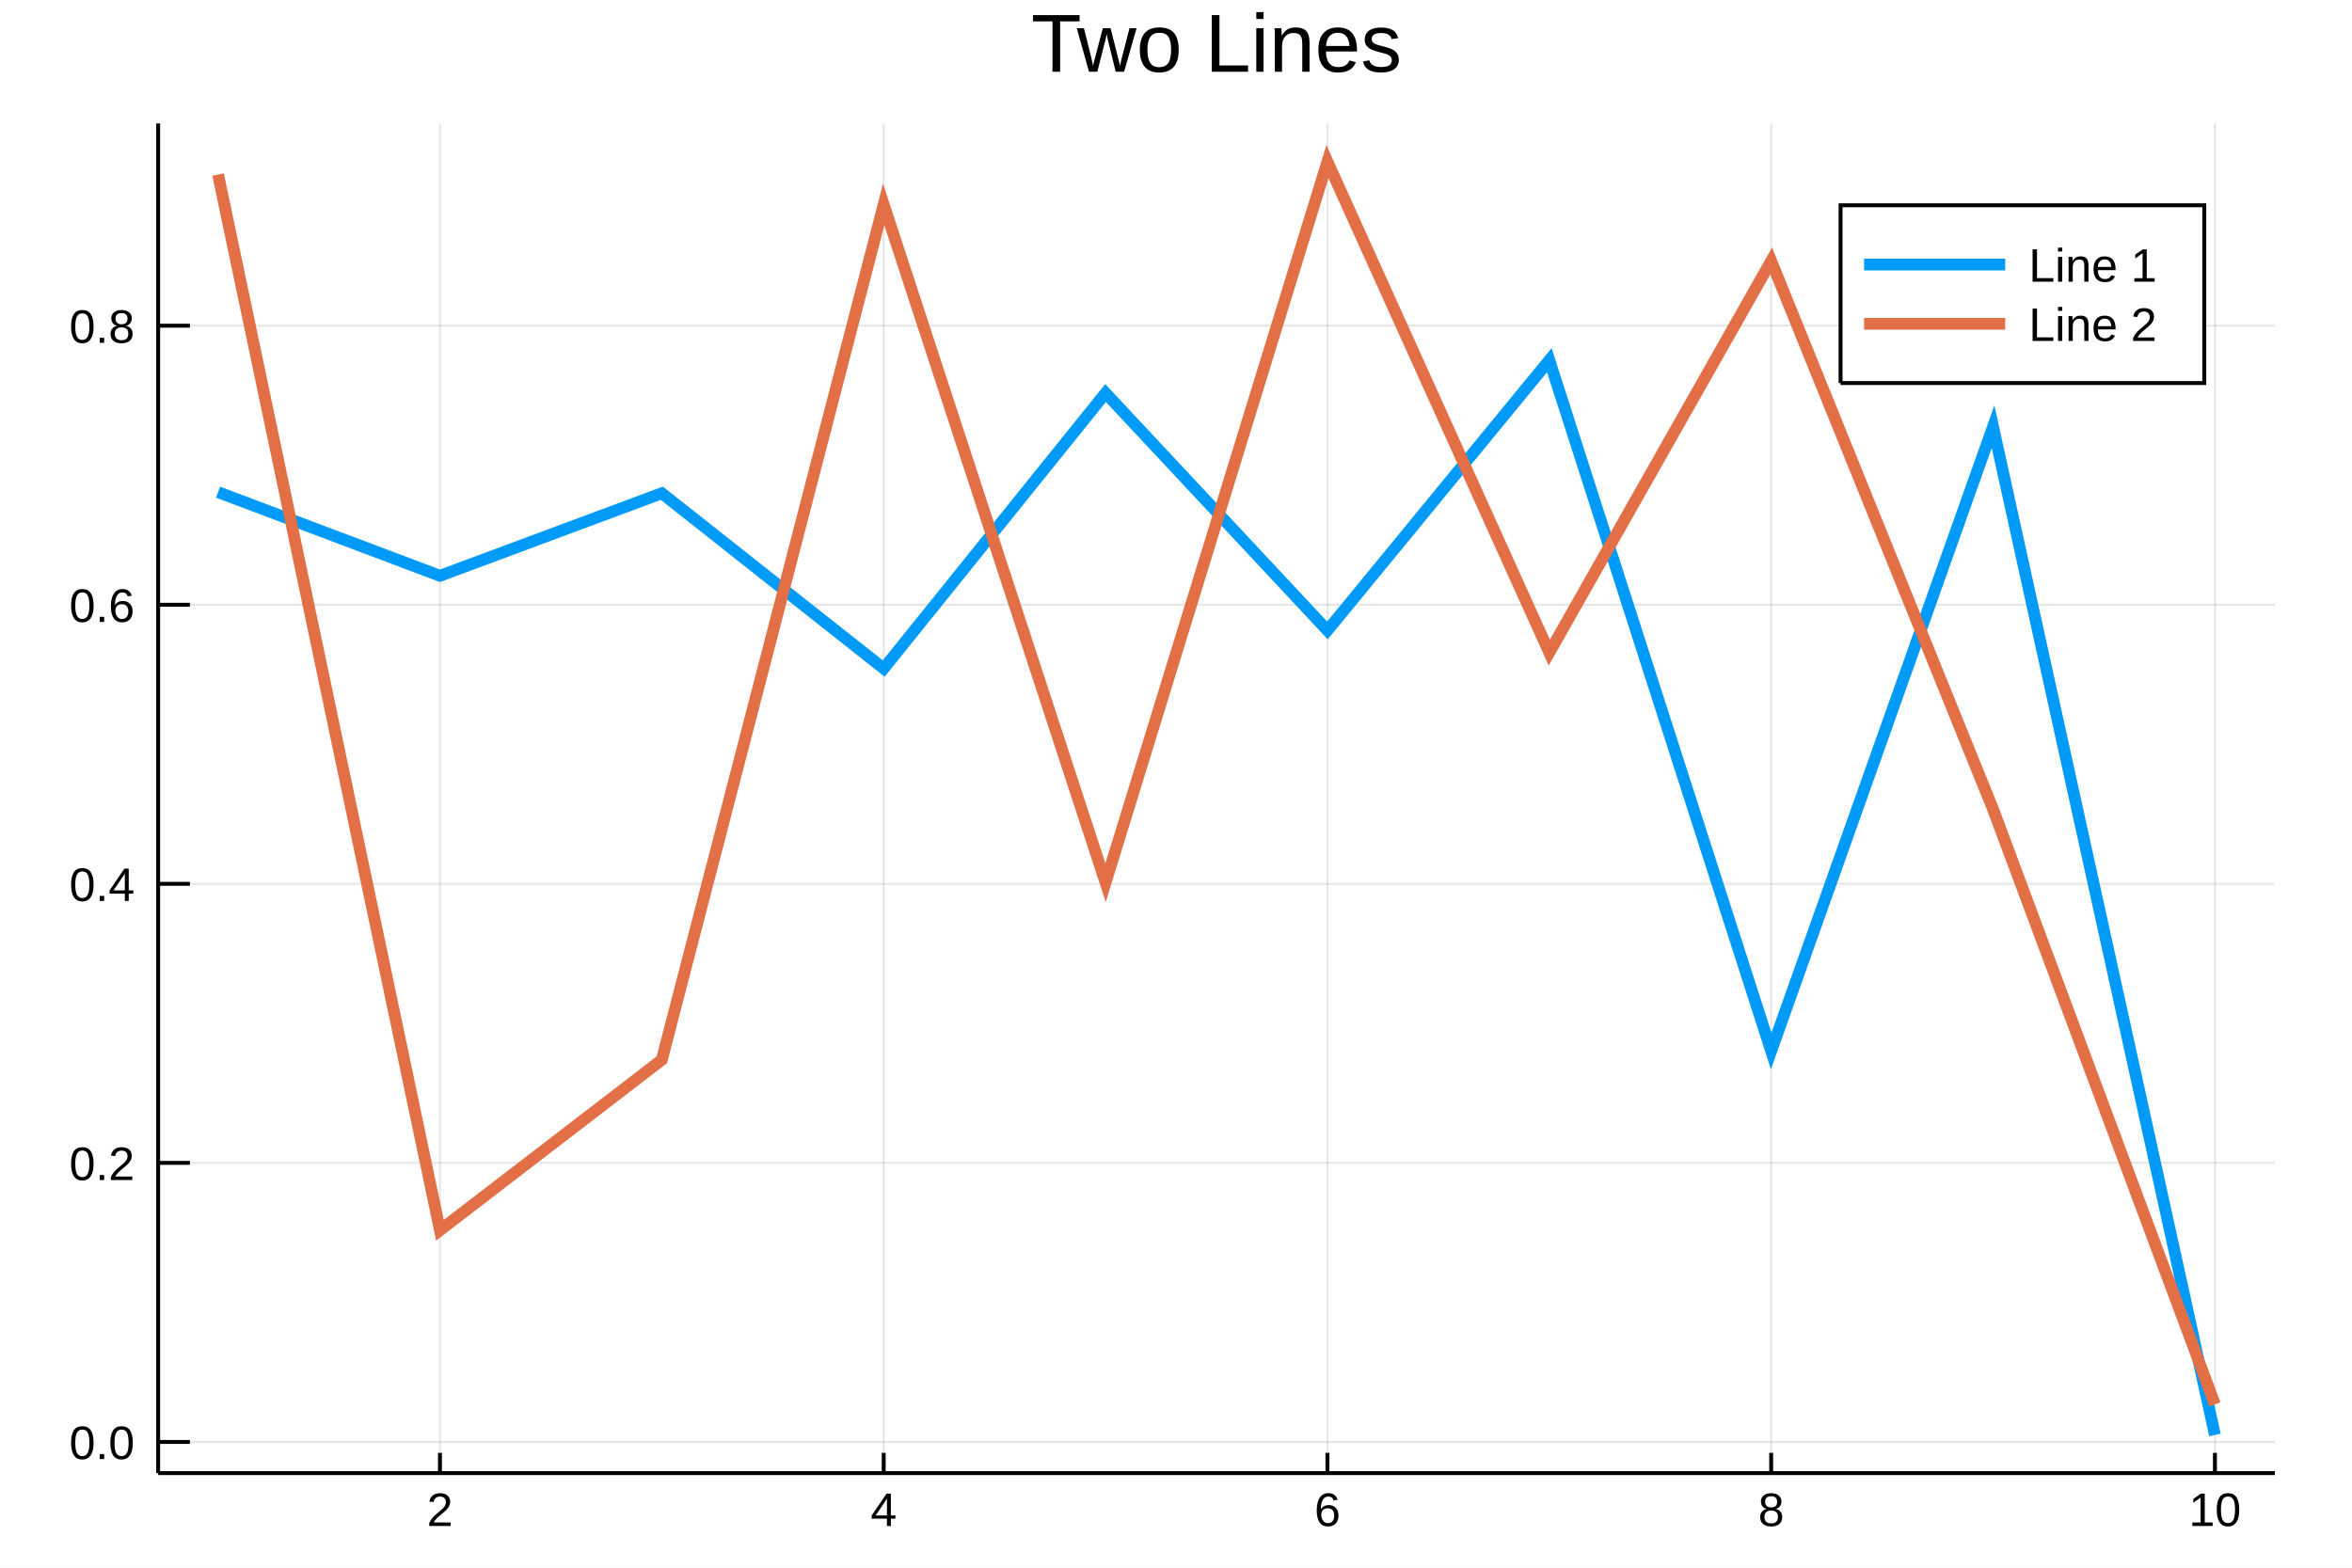
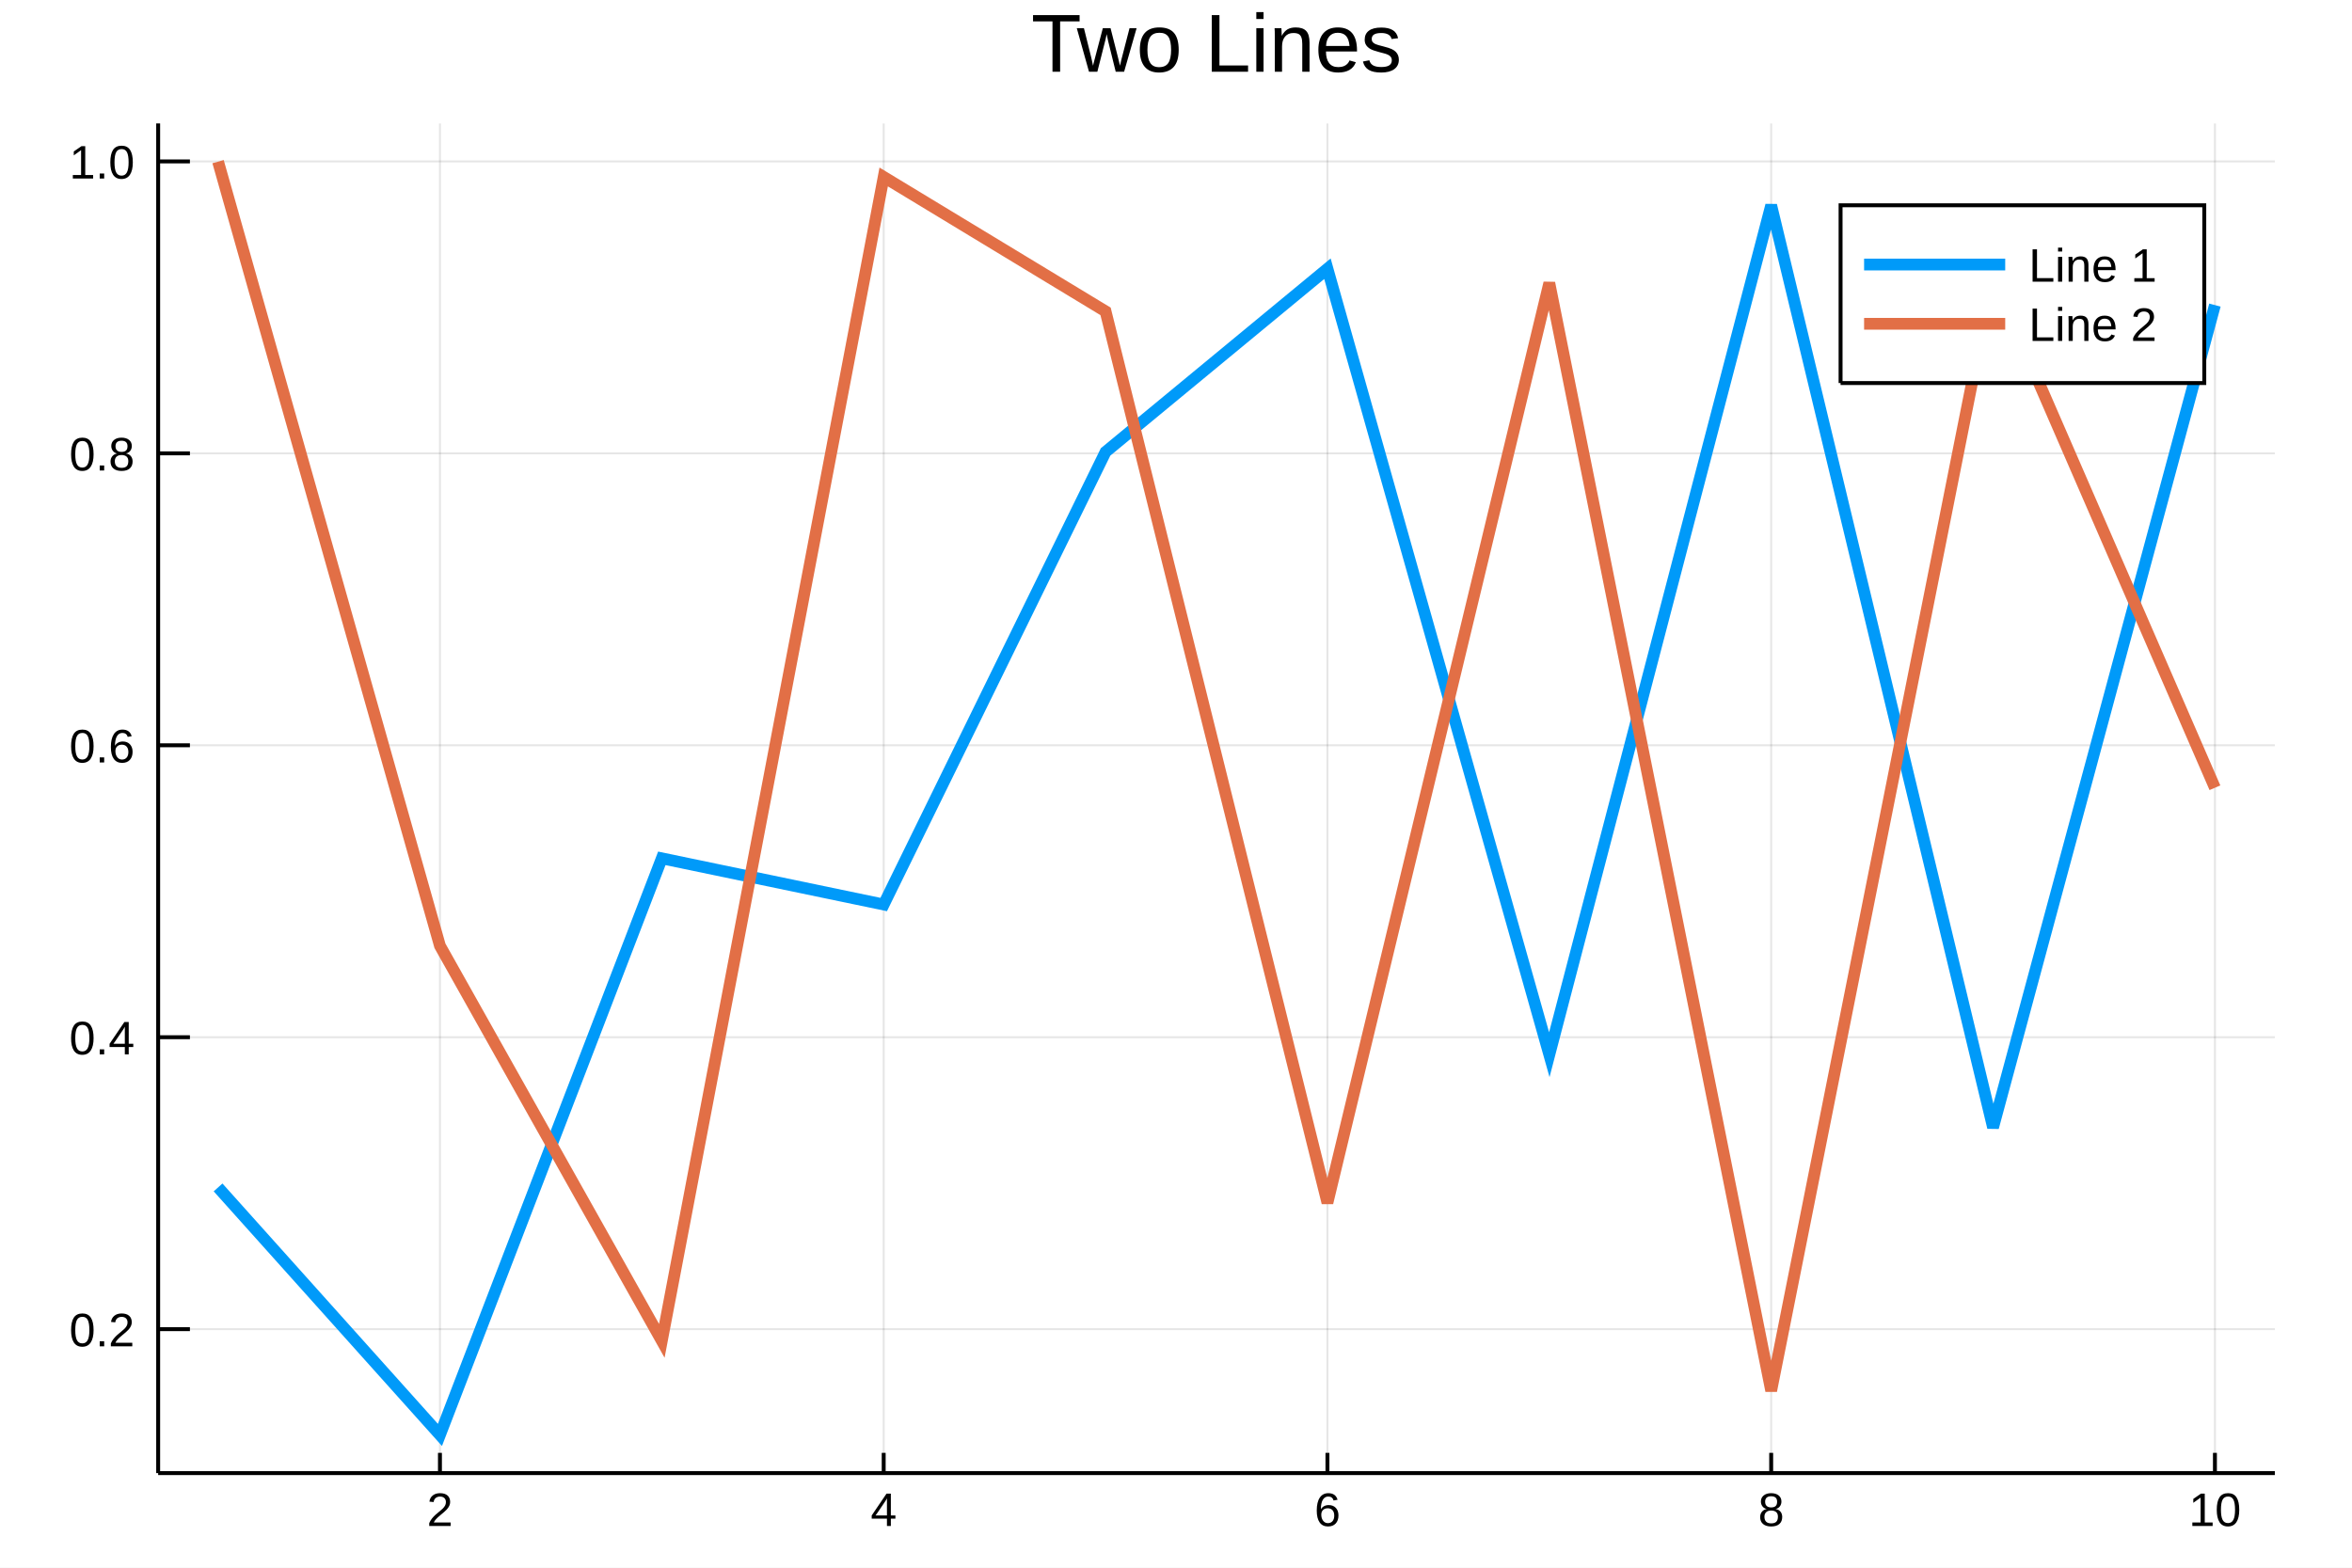
<svg xmlns="http://www.w3.org/2000/svg" width="600" height="400" viewBox="0 0 2400 1600">
  <defs>
-     <clipPath id="clip1600">
+     <clipPath id="clip1200">
      <rect x="0" y="0" width="2000" height="2000" />
    </clipPath>
  </defs>
  <defs>
-     <clipPath id="clip1601">
+     <clipPath id="clip1201">
      <rect x="0" y="0" width="2400" height="1600" />
    </clipPath>
  </defs>
-   <polygon clip-path="url(#clip1601)" points=" 0,1600 2400,1600 2400,0 0,0    " fill="#ffffff" fill-rule="evenodd" fill-opacity="1" />
+   <polygon clip-path="url(#clip1201)" points=" 0,1600 2400,1600 2400,0 0,0    " fill="#ffffff" fill-rule="evenodd" fill-opacity="1" />
  <defs>
-     <clipPath id="clip1602">
+     <clipPath id="clip1202">
      <rect x="480" y="0" width="1681" height="1600" />
    </clipPath>
  </defs>
-   <polygon clip-path="url(#clip1601)" points=" 161.394,1503.47 2321.26,1503.47 2321.26,125.984 161.394,125.984    " fill="#ffffff" fill-rule="evenodd" fill-opacity="1" />
+   <polygon clip-path="url(#clip1201)" points=" 161.394,1503.47 2321.26,1503.47 2321.26,125.984 161.394,125.984    " fill="#ffffff" fill-rule="evenodd" fill-opacity="1" />
  <defs>
-     <clipPath id="clip1603">
+     <clipPath id="clip1203">
      <rect x="161" y="125" width="2161" height="1378" />
    </clipPath>
  </defs>
-   <polyline clip-path="url(#clip1603)" style="stroke:#000000; stroke-width:2; stroke-opacity:0.1; fill:none" points="   448.923,1503.47 448.923,125.984    " />
-   <polyline clip-path="url(#clip1603)" style="stroke:#000000; stroke-width:2; stroke-opacity:0.1; fill:none" points="   901.725,1503.47 901.725,125.984    " />
-   <polyline clip-path="url(#clip1603)" style="stroke:#000000; stroke-width:2; stroke-opacity:0.1; fill:none" points="   1354.53,1503.47 1354.53,125.984    " />
-   <polyline clip-path="url(#clip1603)" style="stroke:#000000; stroke-width:2; stroke-opacity:0.1; fill:none" points="   1807.33,1503.47 1807.33,125.984    " />
-   <polyline clip-path="url(#clip1603)" style="stroke:#000000; stroke-width:2; stroke-opacity:0.1; fill:none" points="   2260.13,1503.47 2260.13,125.984    " />
-   <polyline clip-path="url(#clip1603)" style="stroke:#000000; stroke-width:2; stroke-opacity:0.1; fill:none" points="   161.394,1471.66 2321.26,1471.66    " />
-   <polyline clip-path="url(#clip1603)" style="stroke:#000000; stroke-width:2; stroke-opacity:0.1; fill:none" points="   161.394,1186.85 2321.26,1186.85    " />
-   <polyline clip-path="url(#clip1603)" style="stroke:#000000; stroke-width:2; stroke-opacity:0.1; fill:none" points="   161.394,902.034 2321.26,902.034    " />
-   <polyline clip-path="url(#clip1603)" style="stroke:#000000; stroke-width:2; stroke-opacity:0.1; fill:none" points="   161.394,617.224 2321.26,617.224    " />
-   <polyline clip-path="url(#clip1603)" style="stroke:#000000; stroke-width:2; stroke-opacity:0.1; fill:none" points="   161.394,332.413 2321.26,332.413    " />
-   <polyline clip-path="url(#clip1601)" style="stroke:#000000; stroke-width:4; stroke-opacity:1; fill:none" points="   161.394,1503.47 2321.26,1503.47    " />
-   <polyline clip-path="url(#clip1601)" style="stroke:#000000; stroke-width:4; stroke-opacity:1; fill:none" points="   161.394,1503.47 161.394,125.984    " />
-   <polyline clip-path="url(#clip1601)" style="stroke:#000000; stroke-width:4; stroke-opacity:1; fill:none" points="   448.923,1503.47 448.923,1482.81    " />
-   <polyline clip-path="url(#clip1601)" style="stroke:#000000; stroke-width:4; stroke-opacity:1; fill:none" points="   901.725,1503.47 901.725,1482.81    " />
-   <polyline clip-path="url(#clip1601)" style="stroke:#000000; stroke-width:4; stroke-opacity:1; fill:none" points="   1354.53,1503.47 1354.53,1482.81    " />
-   <polyline clip-path="url(#clip1601)" style="stroke:#000000; stroke-width:4; stroke-opacity:1; fill:none" points="   1807.33,1503.47 1807.33,1482.81    " />
-   <polyline clip-path="url(#clip1601)" style="stroke:#000000; stroke-width:4; stroke-opacity:1; fill:none" points="   2260.13,1503.47 2260.13,1482.81    " />
-   <polyline clip-path="url(#clip1601)" style="stroke:#000000; stroke-width:4; stroke-opacity:1; fill:none" points="   161.394,1471.66 193.792,1471.66    " />
-   <polyline clip-path="url(#clip1601)" style="stroke:#000000; stroke-width:4; stroke-opacity:1; fill:none" points="   161.394,1186.85 193.792,1186.85    " />
-   <polyline clip-path="url(#clip1601)" style="stroke:#000000; stroke-width:4; stroke-opacity:1; fill:none" points="   161.394,902.034 193.792,902.034    " />
-   <polyline clip-path="url(#clip1601)" style="stroke:#000000; stroke-width:4; stroke-opacity:1; fill:none" points="   161.394,617.224 193.792,617.224    " />
-   <polyline clip-path="url(#clip1601)" style="stroke:#000000; stroke-width:4; stroke-opacity:1; fill:none" points="   161.394,332.413 193.792,332.413    " />
-   <g clip-path="url(#clip1601)">
+   <polyline clip-path="url(#clip1203)" style="stroke:#000000; stroke-width:2; stroke-opacity:0.1; fill:none" points="   448.923,1503.47 448.923,125.984    " />
+   <polyline clip-path="url(#clip1203)" style="stroke:#000000; stroke-width:2; stroke-opacity:0.1; fill:none" points="   901.725,1503.47 901.725,125.984    " />
+   <polyline clip-path="url(#clip1203)" style="stroke:#000000; stroke-width:2; stroke-opacity:0.1; fill:none" points="   1354.53,1503.47 1354.53,125.984    " />
+   <polyline clip-path="url(#clip1203)" style="stroke:#000000; stroke-width:2; stroke-opacity:0.1; fill:none" points="   1807.33,1503.47 1807.33,125.984    " />
+   <polyline clip-path="url(#clip1203)" style="stroke:#000000; stroke-width:2; stroke-opacity:0.1; fill:none" points="   2260.13,1503.47 2260.13,125.984    " />
+   <polyline clip-path="url(#clip1203)" style="stroke:#000000; stroke-width:2; stroke-opacity:0.1; fill:none" points="   161.394,1356.56 2321.26,1356.56    " />
+   <polyline clip-path="url(#clip1203)" style="stroke:#000000; stroke-width:2; stroke-opacity:0.1; fill:none" points="   161.394,1058.6 2321.26,1058.6    " />
+   <polyline clip-path="url(#clip1203)" style="stroke:#000000; stroke-width:2; stroke-opacity:0.1; fill:none" points="   161.394,760.648 2321.26,760.648    " />
+   <polyline clip-path="url(#clip1203)" style="stroke:#000000; stroke-width:2; stroke-opacity:0.1; fill:none" points="   161.394,462.693 2321.26,462.693    " />
+   <polyline clip-path="url(#clip1203)" style="stroke:#000000; stroke-width:2; stroke-opacity:0.1; fill:none" points="   161.394,164.738 2321.26,164.738    " />
+   <polyline clip-path="url(#clip1201)" style="stroke:#000000; stroke-width:4; stroke-opacity:1; fill:none" points="   161.394,1503.47 2321.26,1503.47    " />
+   <polyline clip-path="url(#clip1201)" style="stroke:#000000; stroke-width:4; stroke-opacity:1; fill:none" points="   161.394,1503.47 161.394,125.984    " />
+   <polyline clip-path="url(#clip1201)" style="stroke:#000000; stroke-width:4; stroke-opacity:1; fill:none" points="   448.923,1503.47 448.923,1482.81    " />
+   <polyline clip-path="url(#clip1201)" style="stroke:#000000; stroke-width:4; stroke-opacity:1; fill:none" points="   901.725,1503.47 901.725,1482.81    " />
+   <polyline clip-path="url(#clip1201)" style="stroke:#000000; stroke-width:4; stroke-opacity:1; fill:none" points="   1354.53,1503.47 1354.53,1482.81    " />
+   <polyline clip-path="url(#clip1201)" style="stroke:#000000; stroke-width:4; stroke-opacity:1; fill:none" points="   1807.33,1503.47 1807.33,1482.81    " />
+   <polyline clip-path="url(#clip1201)" style="stroke:#000000; stroke-width:4; stroke-opacity:1; fill:none" points="   2260.13,1503.47 2260.13,1482.81    " />
+   <polyline clip-path="url(#clip1201)" style="stroke:#000000; stroke-width:4; stroke-opacity:1; fill:none" points="   161.394,1356.56 193.792,1356.56    " />
+   <polyline clip-path="url(#clip1201)" style="stroke:#000000; stroke-width:4; stroke-opacity:1; fill:none" points="   161.394,1058.6 193.792,1058.6    " />
+   <polyline clip-path="url(#clip1201)" style="stroke:#000000; stroke-width:4; stroke-opacity:1; fill:none" points="   161.394,760.648 193.792,760.648    " />
+   <polyline clip-path="url(#clip1201)" style="stroke:#000000; stroke-width:4; stroke-opacity:1; fill:none" points="   161.394,462.693 193.792,462.693    " />
+   <polyline clip-path="url(#clip1201)" style="stroke:#000000; stroke-width:4; stroke-opacity:1; fill:none" points="   161.394,164.738 193.792,164.738    " />
+   <g clip-path="url(#clip1201)">
    <text style="fill:#000000; fill-opacity:1; font-family:Arial,Helvetica Neue,Helvetica,sans-serif; font-size:48px; text-anchor:middle;" transform="rotate(0, 448.923, 1557.47)" x="448.923" y="1557.47">2</text>
  </g>
-   <g clip-path="url(#clip1601)">
+   <g clip-path="url(#clip1201)">
    <text style="fill:#000000; fill-opacity:1; font-family:Arial,Helvetica Neue,Helvetica,sans-serif; font-size:48px; text-anchor:middle;" transform="rotate(0, 901.725, 1557.47)" x="901.725" y="1557.47">4</text>
  </g>
-   <g clip-path="url(#clip1601)">
+   <g clip-path="url(#clip1201)">
    <text style="fill:#000000; fill-opacity:1; font-family:Arial,Helvetica Neue,Helvetica,sans-serif; font-size:48px; text-anchor:middle;" transform="rotate(0, 1354.53, 1557.47)" x="1354.53" y="1557.47">6</text>
  </g>
-   <g clip-path="url(#clip1601)">
+   <g clip-path="url(#clip1201)">
    <text style="fill:#000000; fill-opacity:1; font-family:Arial,Helvetica Neue,Helvetica,sans-serif; font-size:48px; text-anchor:middle;" transform="rotate(0, 1807.33, 1557.47)" x="1807.33" y="1557.47">8</text>
  </g>
-   <g clip-path="url(#clip1601)">
+   <g clip-path="url(#clip1201)">
    <text style="fill:#000000; fill-opacity:1; font-family:Arial,Helvetica Neue,Helvetica,sans-serif; font-size:48px; text-anchor:middle;" transform="rotate(0, 2260.13, 1557.47)" x="2260.13" y="1557.47">10</text>
  </g>
-   <g clip-path="url(#clip1601)">
-     <text style="fill:#000000; fill-opacity:1; font-family:Arial,Helvetica Neue,Helvetica,sans-serif; font-size:48px; text-anchor:end;" transform="rotate(0, 137.394, 1489.16)" x="137.394" y="1489.16">0.0</text>
+   <g clip-path="url(#clip1201)">
+     <text style="fill:#000000; fill-opacity:1; font-family:Arial,Helvetica Neue,Helvetica,sans-serif; font-size:48px; text-anchor:end;" transform="rotate(0, 137.394, 1374.06)" x="137.394" y="1374.06">0.2</text>
  </g>
-   <g clip-path="url(#clip1601)">
-     <text style="fill:#000000; fill-opacity:1; font-family:Arial,Helvetica Neue,Helvetica,sans-serif; font-size:48px; text-anchor:end;" transform="rotate(0, 137.394, 1204.35)" x="137.394" y="1204.35">0.2</text>
+   <g clip-path="url(#clip1201)">
+     <text style="fill:#000000; fill-opacity:1; font-family:Arial,Helvetica Neue,Helvetica,sans-serif; font-size:48px; text-anchor:end;" transform="rotate(0, 137.394, 1076.1)" x="137.394" y="1076.1">0.4</text>
  </g>
-   <g clip-path="url(#clip1601)">
-     <text style="fill:#000000; fill-opacity:1; font-family:Arial,Helvetica Neue,Helvetica,sans-serif; font-size:48px; text-anchor:end;" transform="rotate(0, 137.394, 919.534)" x="137.394" y="919.534">0.4</text>
+   <g clip-path="url(#clip1201)">
+     <text style="fill:#000000; fill-opacity:1; font-family:Arial,Helvetica Neue,Helvetica,sans-serif; font-size:48px; text-anchor:end;" transform="rotate(0, 137.394, 778.148)" x="137.394" y="778.148">0.6</text>
  </g>
-   <g clip-path="url(#clip1601)">
-     <text style="fill:#000000; fill-opacity:1; font-family:Arial,Helvetica Neue,Helvetica,sans-serif; font-size:48px; text-anchor:end;" transform="rotate(0, 137.394, 634.724)" x="137.394" y="634.724">0.6</text>
+   <g clip-path="url(#clip1201)">
+     <text style="fill:#000000; fill-opacity:1; font-family:Arial,Helvetica Neue,Helvetica,sans-serif; font-size:48px; text-anchor:end;" transform="rotate(0, 137.394, 480.193)" x="137.394" y="480.193">0.8</text>
  </g>
-   <g clip-path="url(#clip1601)">
-     <text style="fill:#000000; fill-opacity:1; font-family:Arial,Helvetica Neue,Helvetica,sans-serif; font-size:48px; text-anchor:end;" transform="rotate(0, 137.394, 349.913)" x="137.394" y="349.913">0.8</text>
+   <g clip-path="url(#clip1201)">
+     <text style="fill:#000000; fill-opacity:1; font-family:Arial,Helvetica Neue,Helvetica,sans-serif; font-size:48px; text-anchor:end;" transform="rotate(0, 137.394, 182.238)" x="137.394" y="182.238">1.0</text>
  </g>
-   <g clip-path="url(#clip1601)">
+   <g clip-path="url(#clip1201)">
    <text style="fill:#000000; fill-opacity:1; font-family:Arial,Helvetica Neue,Helvetica,sans-serif; font-size:84px; text-anchor:middle;" transform="rotate(0, 1241.33, 73.2)" x="1241.33" y="73.2">Two Lines</text>
  </g>
-   <polyline clip-path="url(#clip1603)" style="stroke:#009af9; stroke-width:12; stroke-opacity:1; fill:none" points="   222.522,502.315 448.923,587.657 675.324,503.4 901.725,682.309 1128.13,401.139 1354.53,643.423 1580.93,367.614 1807.33,1072.66 2033.73,435.45 2260.13,1464.49       " />
-   <polyline clip-path="url(#clip1603)" style="stroke:#e26f46; stroke-width:12; stroke-opacity:1; fill:none" points="   222.522,178.15 448.923,1255.6 675.324,1081.67 901.725,208.684 1128.13,900.839 1354.53,164.97 1580.93,666.068 1807.33,266.306 2033.73,825.881 2260.13,1433.29       " />
-   <polygon clip-path="url(#clip1601)" points=" 1878.14,390.944 2249.26,390.944 2249.26,209.504 1878.14,209.504    " fill="#ffffff" fill-rule="evenodd" fill-opacity="1" />
-   <polyline clip-path="url(#clip1601)" style="stroke:#000000; stroke-width:4; stroke-opacity:1; fill:none" points="   1878.14,390.944 2249.26,390.944 2249.26,209.504 1878.14,209.504 1878.14,390.944    " />
-   <polyline clip-path="url(#clip1601)" style="stroke:#009af9; stroke-width:12; stroke-opacity:1; fill:none" points="   1902.14,269.984 2046.14,269.984    " />
-   <g clip-path="url(#clip1601)">
+   <polyline clip-path="url(#clip1203)" style="stroke:#009af9; stroke-width:12; stroke-opacity:1; fill:none" points="   222.522,1211.9 448.923,1464.49 675.324,876.033 901.725,923.16 1128.13,461.245 1354.53,274.259 1580.93,1076.44 1807.33,209.544 2033.73,1150.7 2260.13,311.387       " />
+   <polyline clip-path="url(#clip1203)" style="stroke:#e26f46; stroke-width:12; stroke-opacity:1; fill:none" points="   222.522,164.97 448.923,965.292 675.324,1368.48 901.725,180.614 1128.13,317.789 1354.53,1227.56 1580.93,288.799 1807.33,1419.42 2033.73,282.951 2260.13,803.984       " />
+   <polygon clip-path="url(#clip1201)" points=" 1878.14,390.944 2249.26,390.944 2249.26,209.504 1878.14,209.504    " fill="#ffffff" fill-rule="evenodd" fill-opacity="1" />
+   <polyline clip-path="url(#clip1201)" style="stroke:#000000; stroke-width:4; stroke-opacity:1; fill:none" points="   1878.14,390.944 2249.26,390.944 2249.26,209.504 1878.14,209.504 1878.14,390.944    " />
+   <polyline clip-path="url(#clip1201)" style="stroke:#009af9; stroke-width:12; stroke-opacity:1; fill:none" points="   1902.14,269.984 2046.14,269.984    " />
+   <g clip-path="url(#clip1201)">
    <text style="fill:#000000; fill-opacity:1; font-family:Arial,Helvetica Neue,Helvetica,sans-serif; font-size:48px; text-anchor:start;" transform="rotate(0, 2070.14, 287.484)" x="2070.14" y="287.484">Line 1</text>
  </g>
-   <polyline clip-path="url(#clip1601)" style="stroke:#e26f46; stroke-width:12; stroke-opacity:1; fill:none" points="   1902.14,330.464 2046.14,330.464    " />
-   <g clip-path="url(#clip1601)">
+   <polyline clip-path="url(#clip1201)" style="stroke:#e26f46; stroke-width:12; stroke-opacity:1; fill:none" points="   1902.14,330.464 2046.14,330.464    " />
+   <g clip-path="url(#clip1201)">
    <text style="fill:#000000; fill-opacity:1; font-family:Arial,Helvetica Neue,Helvetica,sans-serif; font-size:48px; text-anchor:start;" transform="rotate(0, 2070.14, 347.964)" x="2070.14" y="347.964">Line 2</text>
  </g>
</svg>
